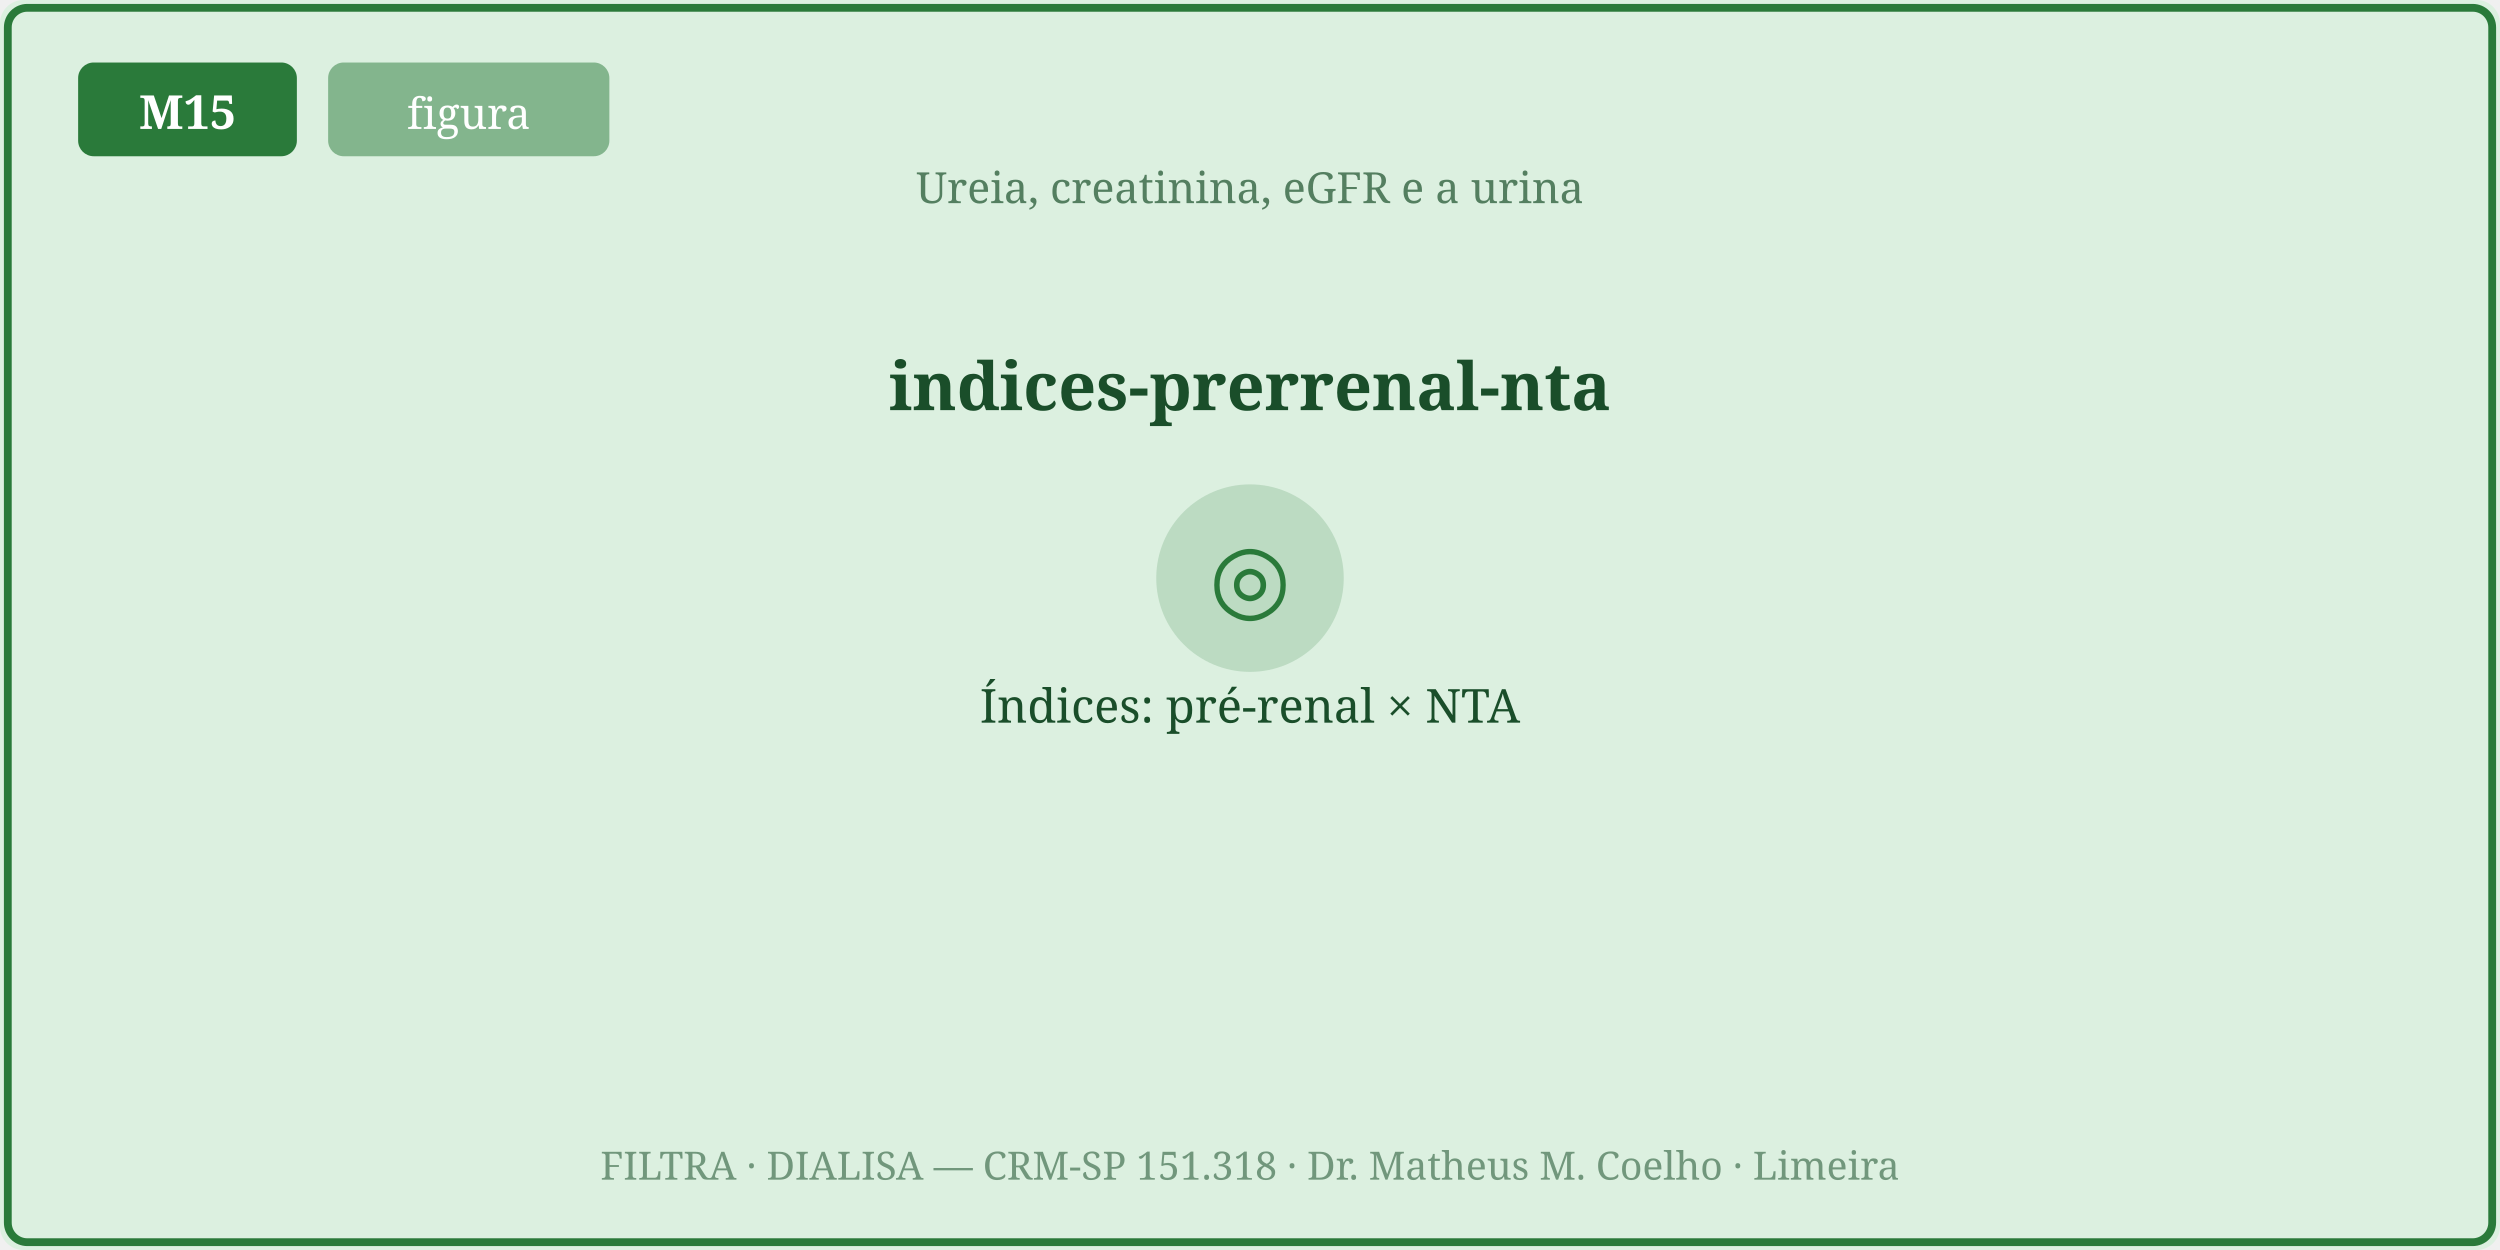
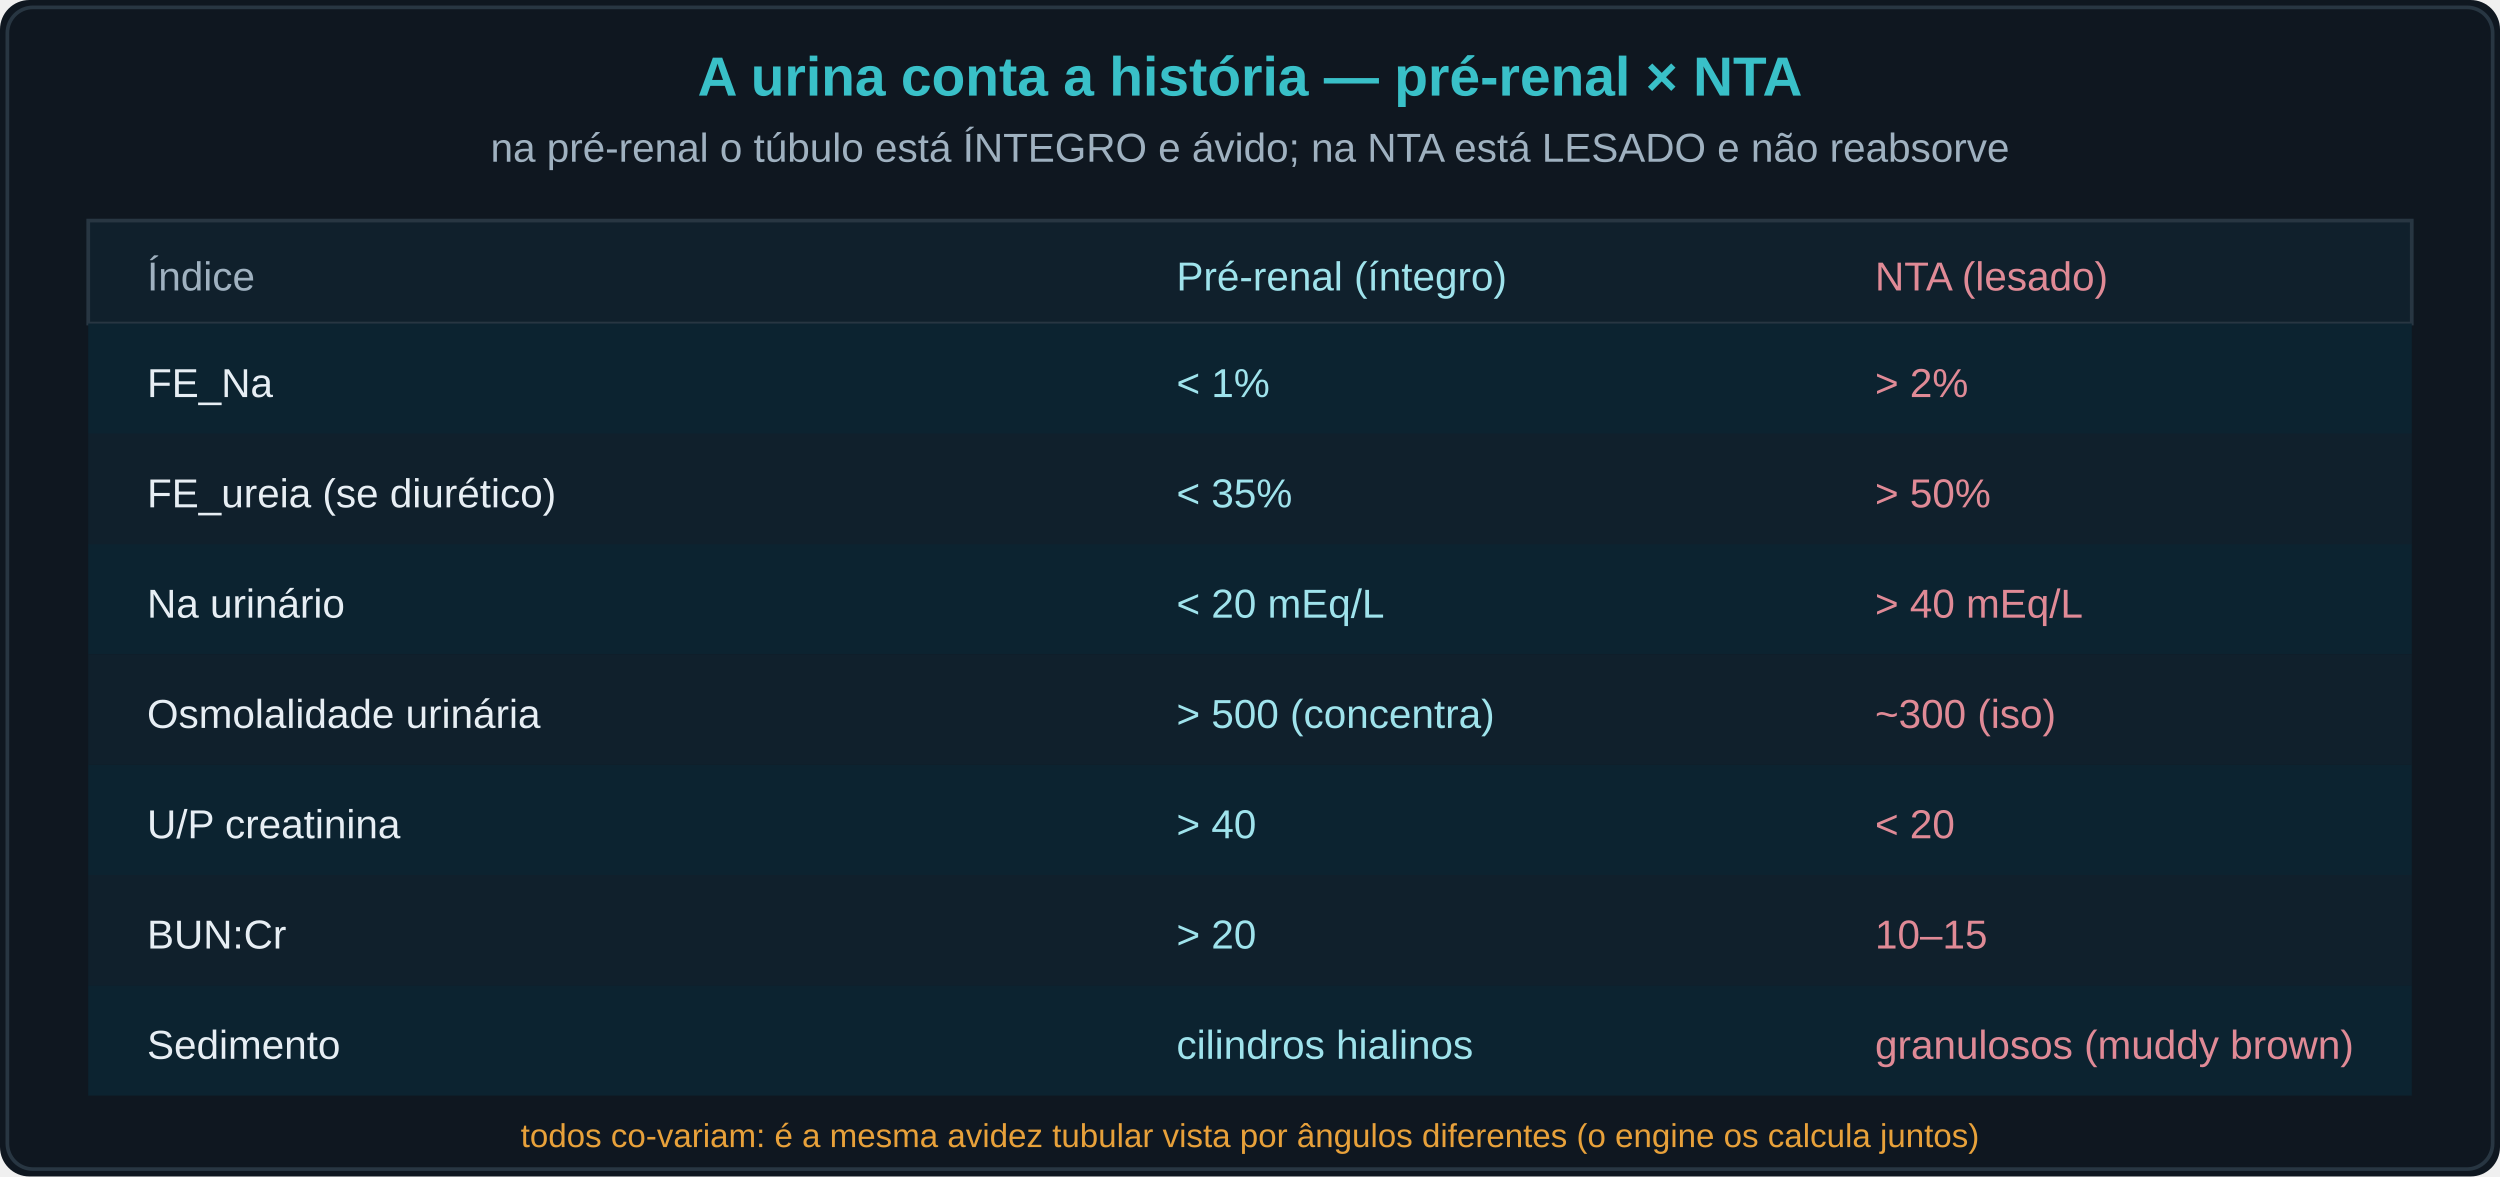
- <svg xmlns="http://www.w3.org/2000/svg" viewBox="0 0 640 320" font-family="Georgia,serif">
-   <rect width="640" height="320" fill="#dcf0e0" rx="6" />
-   <rect x="2" y="2" width="636" height="316" rx="5" fill="none" stroke="#2a7a3a" stroke-width="2" />
-   <rect x="20" y="16" width="56" height="24" rx="4" fill="#2a7a3a" />
-   <text x="48" y="33" text-anchor="middle" font-size="12" font-weight="bold" fill="white">M15</text>
-   <rect x="84" y="16" width="72" height="24" rx="4" fill="#2a7a3a" opacity="0.5" />
-   <text x="120" y="33" text-anchor="middle" font-size="11" fill="white">figura</text>
-   <text x="320" y="52" text-anchor="middle" font-size="11" fill="#1a4e2a" opacity="0.7">Ureia, creatinina, eGFR e a urina</text>
-   <text x="320" y="105" text-anchor="middle" font-size="17" font-weight="bold" fill="#1a4e2a">indices-prerrenal-nta</text>
-   <circle cx="320" cy="148" r="24" fill="#2a7a3a" opacity="0.18" />
-   <text x="320" y="156" text-anchor="middle" font-size="24" fill="#2a7a3a">◎</text>
-   <text x="320" y="185" text-anchor="middle" font-size="12" fill="#1a4e2a">Índices: pré-renal × NTA</text>
-   <text x="320" y="302" text-anchor="middle" font-size="10" fill="#1a4e2a" opacity="0.55">FILTRA · DIALISA — CRM-SP 151.318 · Dr. Matheus M. Coelho · Limeira</text>
+ <svg xmlns="http://www.w3.org/2000/svg" viewBox="0 0 680 320" font-family="system-ui,Arial,sans-serif">
+   <rect width="680" height="320" rx="8" fill="#0f1720" />
+   <rect x="2" y="2" width="676" height="316" rx="7" fill="none" stroke="#283642" />
+   <text x="340" y="26" text-anchor="middle" font-size="15" font-weight="bold" fill="#39c0c8">A urina conta a história — pré-renal × NTA</text>
+   <text x="340" y="44" text-anchor="middle" font-size="11" fill="#9fb1c0">na pré-renal o túbulo está ÍNTEGRO e ávido; na NTA está LESADO e não reabsorve</text>
+   <g font-size="11">
+     <rect x="24" y="60" width="632" height="28" fill="#10202c" stroke="#283642" />
+     <text x="40" y="79" fill="#9fb1c0">Índice</text>
+     <text x="320" y="79" fill="#9fe3ec">Pré-renal (íntegro)</text>
+     <text x="510" y="79" fill="#e08a96">NTA (lesado)</text>
+     <rect x="24" y="88" width="632" height="30" fill="#0c2330" />
+     <text x="40" y="108" fill="#e7eef4">FE_Na</text>
+     <text x="320" y="108" fill="#9fe3ec">&lt; 1%</text>
+     <text x="510" y="108" fill="#e08a96">&gt; 2%</text>
+     <rect x="24" y="118" width="632" height="30" fill="#10202c" />
+     <text x="40" y="138" fill="#e7eef4">FE_ureia (se diurético)</text>
+     <text x="320" y="138" fill="#9fe3ec">&lt; 35%</text>
+     <text x="510" y="138" fill="#e08a96">&gt; 50%</text>
+     <rect x="24" y="148" width="632" height="30" fill="#0c2330" />
+     <text x="40" y="168" fill="#e7eef4">Na urinário</text>
+     <text x="320" y="168" fill="#9fe3ec">&lt; 20 mEq/L</text>
+     <text x="510" y="168" fill="#e08a96">&gt; 40 mEq/L</text>
+     <rect x="24" y="178" width="632" height="30" fill="#10202c" />
+     <text x="40" y="198" fill="#e7eef4">Osmolalidade urinária</text>
+     <text x="320" y="198" fill="#9fe3ec">&gt; 500 (concentra)</text>
+     <text x="510" y="198" fill="#e08a96">~300 (iso)</text>
+     <rect x="24" y="208" width="632" height="30" fill="#0c2330" />
+     <text x="40" y="228" fill="#e7eef4">U/P creatinina</text>
+     <text x="320" y="228" fill="#9fe3ec">&gt; 40</text>
+     <text x="510" y="228" fill="#e08a96">&lt; 20</text>
+     <rect x="24" y="238" width="632" height="30" fill="#10202c" />
+     <text x="40" y="258" fill="#e7eef4">BUN:Cr</text>
+     <text x="320" y="258" fill="#9fe3ec">&gt; 20</text>
+     <text x="510" y="258" fill="#e08a96">10–15</text>
+     <rect x="24" y="268" width="632" height="30" fill="#0c2330" />
+     <text x="40" y="288" fill="#e7eef4">Sedimento</text>
+     <text x="320" y="288" fill="#9fe3ec">cilindros hialinos</text>
+     <text x="510" y="288" fill="#e08a96">granulosos (muddy brown)</text>
+   </g>
+   <text x="340" y="312" text-anchor="middle" font-size="9" fill="#e8a13a">todos co-variam: é a mesma avidez tubular vista por ângulos diferentes (o engine os calcula juntos)</text>
</svg>
